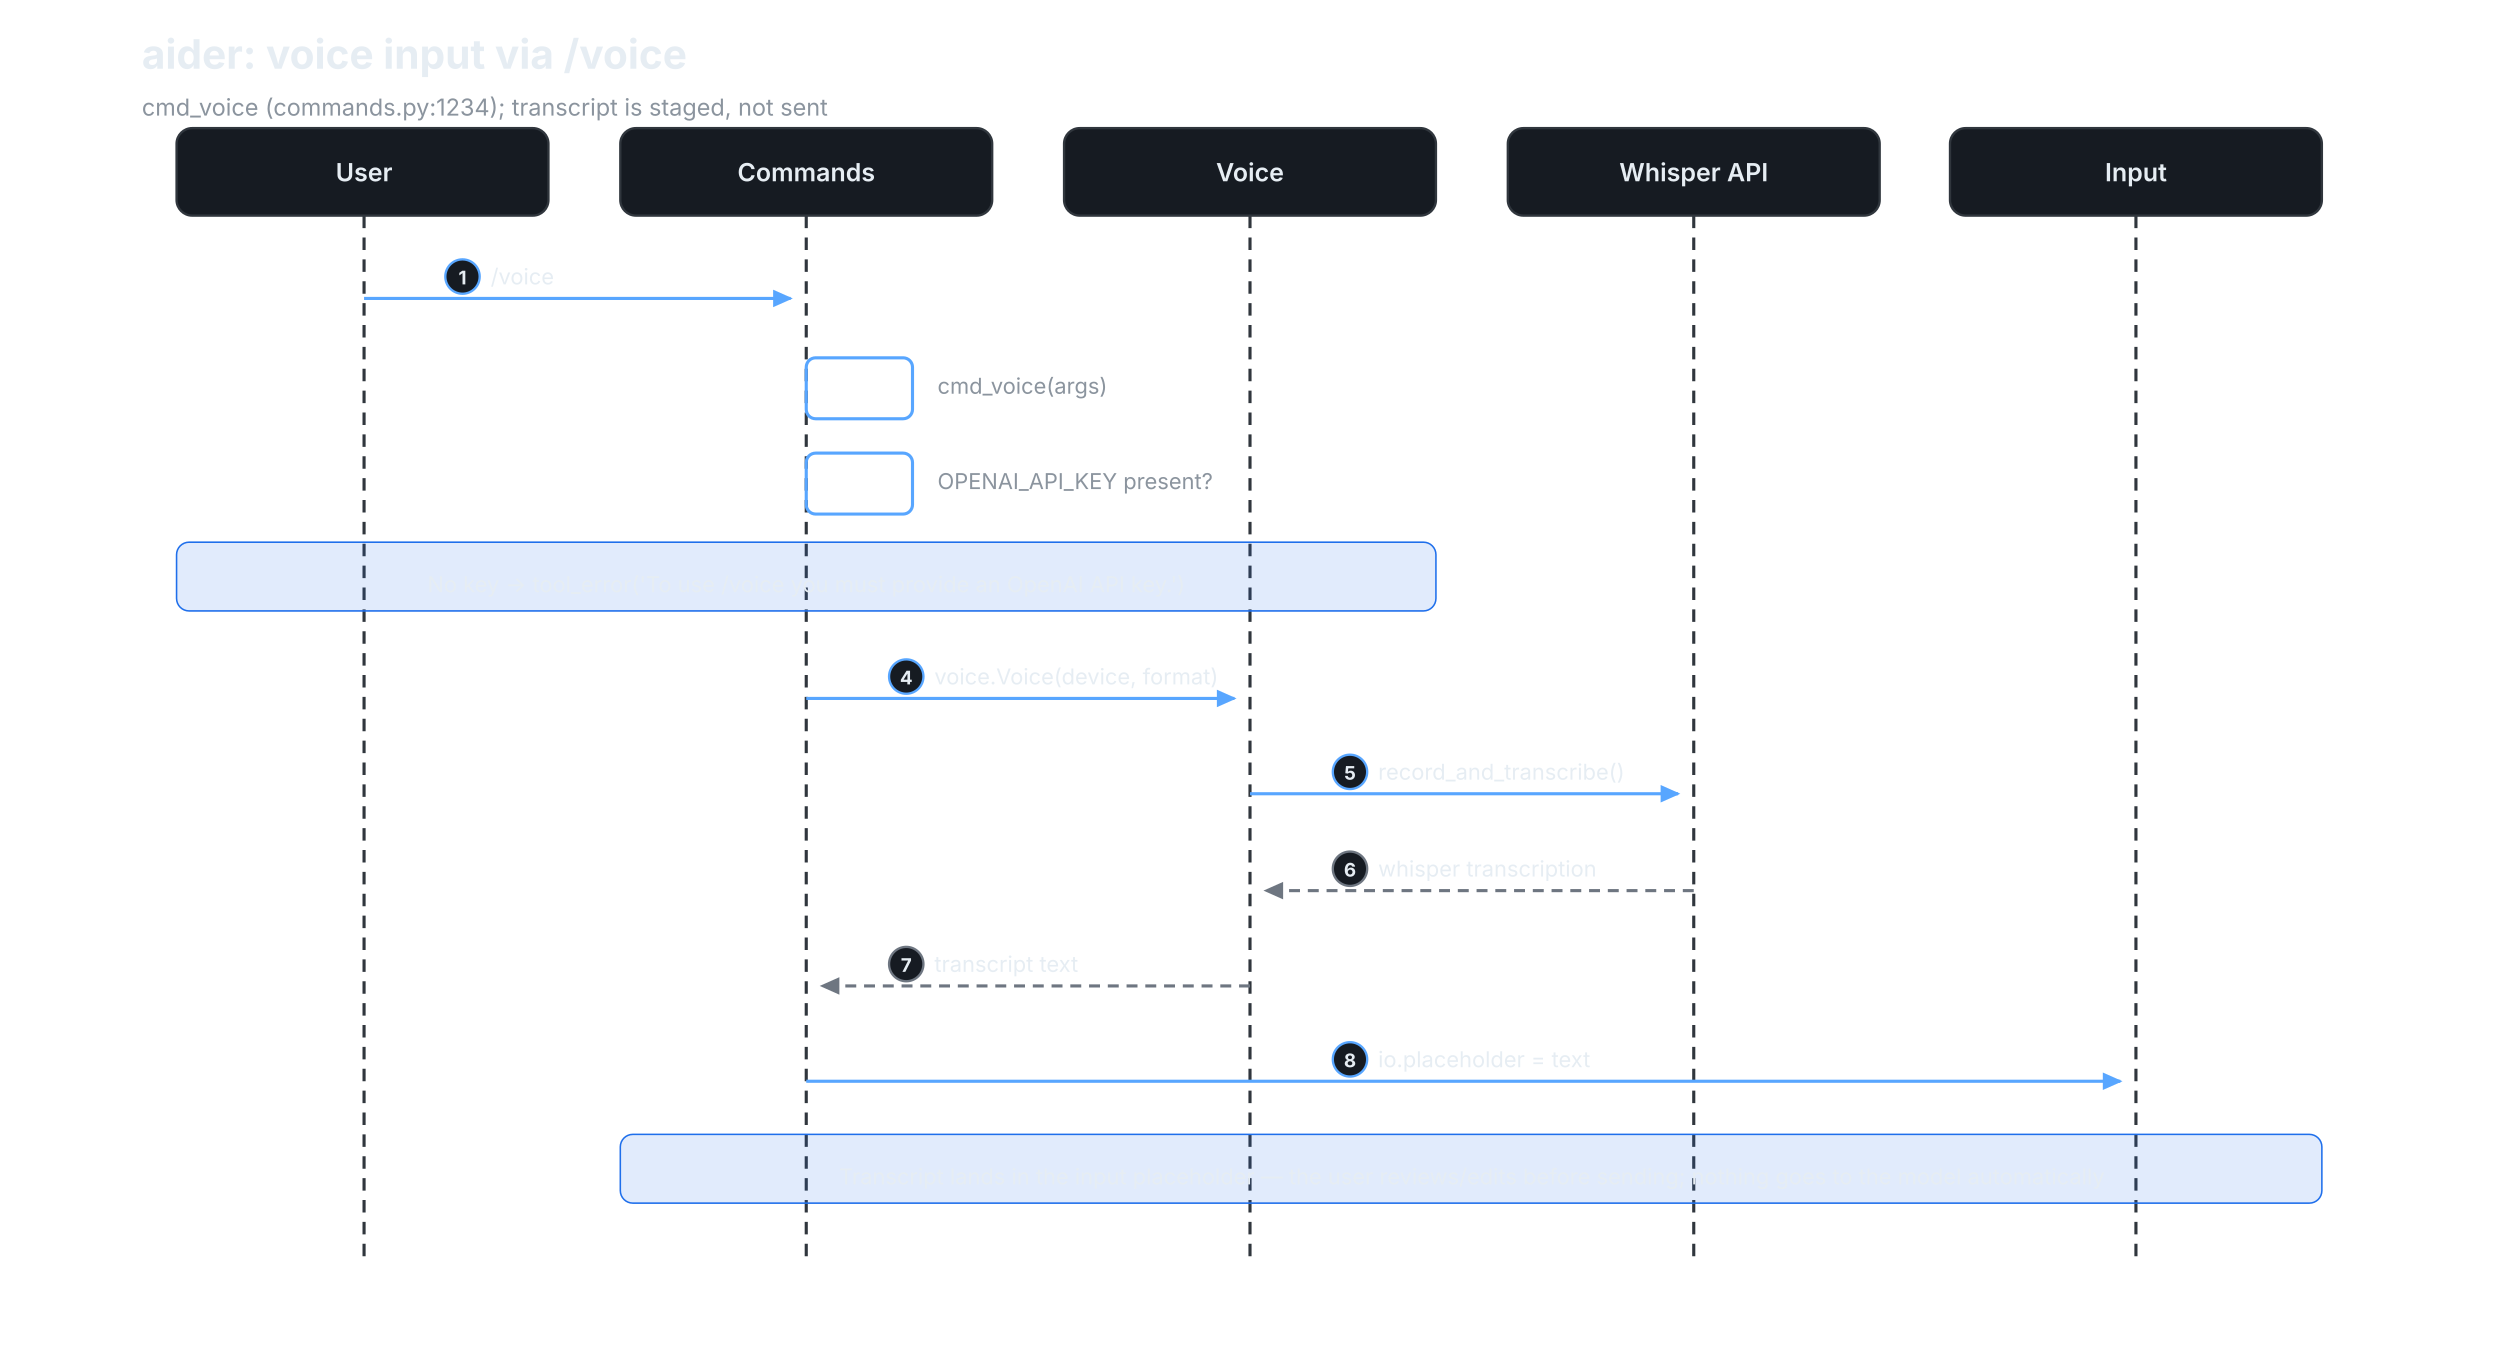
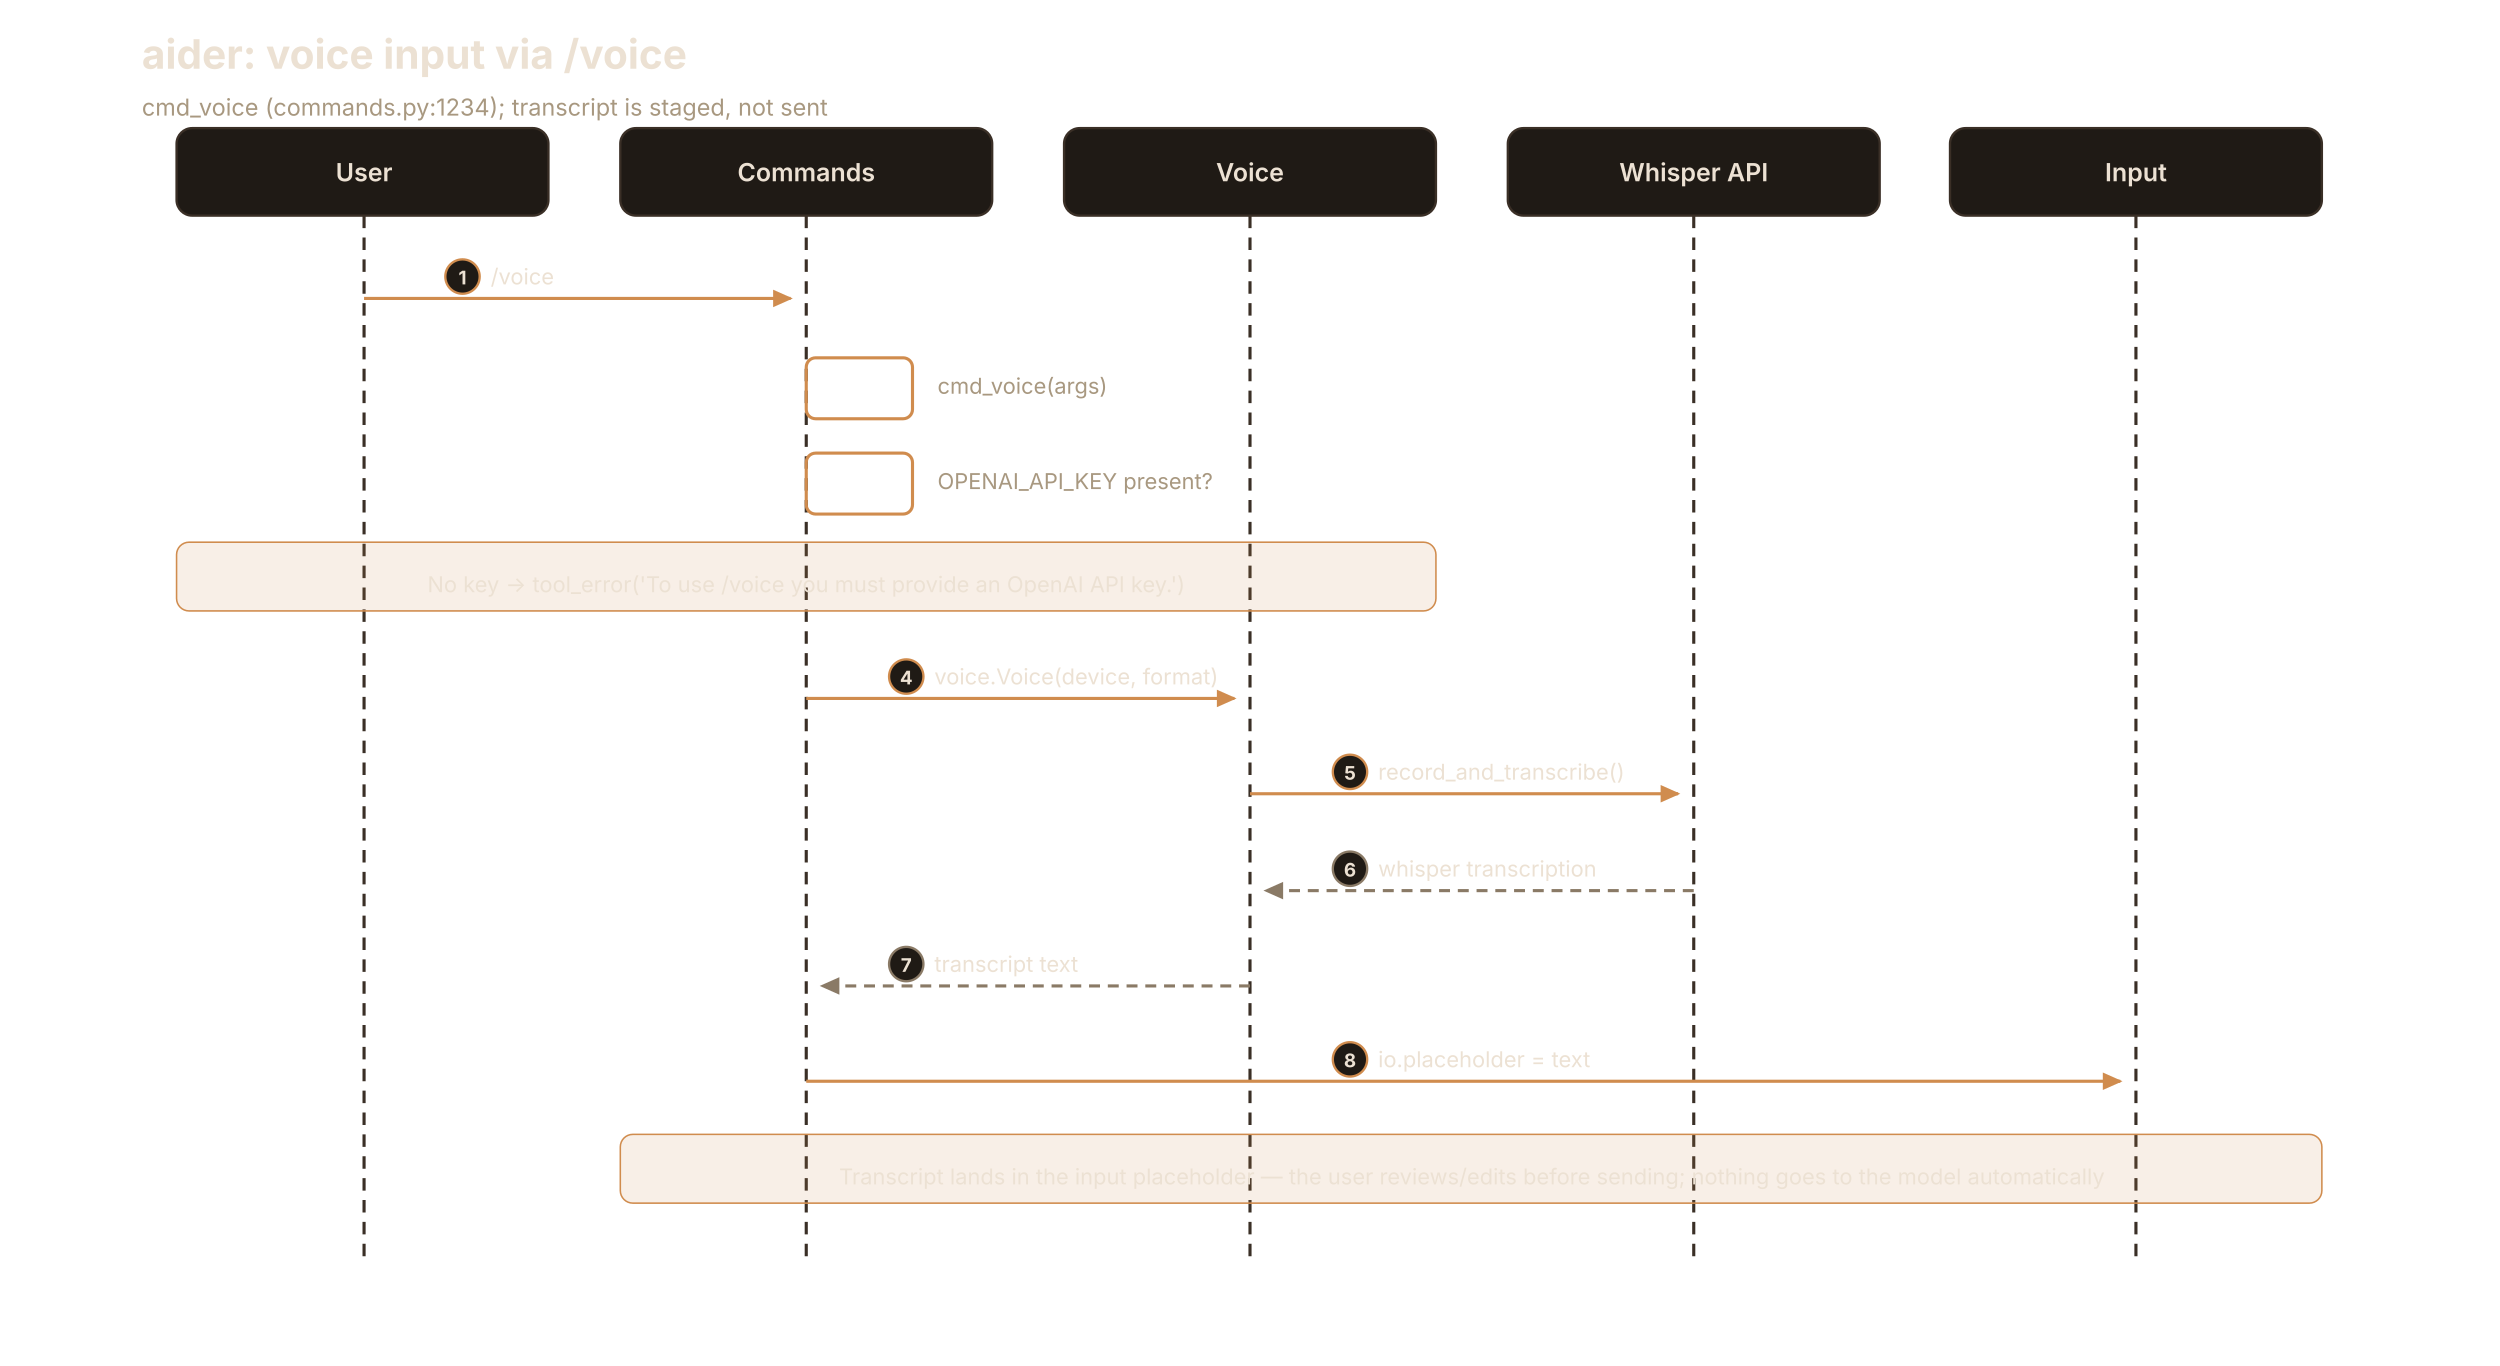
<svg xmlns="http://www.w3.org/2000/svg" viewBox="0 0 1600 874" width="1600" font-family="system-ui, -apple-system, sans-serif">
  <defs>
    <marker id="arrc" viewBox="0 0 10 10" refX="8" refY="5" markerWidth="7" markerHeight="7" orient="auto-start-reverse">
-       <path d="M 0 1 L 9 5 L 0 9 z" fill="#58a6ff" />
+       <path d="M 0 1 L 9 5 L 0 9 z" fill="#d08c4e" />
    </marker>
    <marker id="arrr" viewBox="0 0 10 10" refX="8" refY="5" markerWidth="7" markerHeight="7" orient="auto-start-reverse">
-       <path d="M 0 1 L 9 5 L 0 9 z" fill="#6e7681" />
+       <path d="M 0 1 L 9 5 L 0 9 z" fill="#8a7a66" />
    </marker>
  </defs>
-   <text x="90.78" y="44" font-size="26" font-weight="700" fill="#e6edf3">aider: voice input via /voice</text>
-   <text x="90.78" y="74" font-size="15" fill="#8b949e">cmd_voice (commands.py:1234); transcript is staged, not sent</text>
-   <line x1="233" y1="110" x2="233" y2="806" stroke="#30363d" stroke-width="2" stroke-dasharray="8 6" />
-   <rect x="113" y="82" width="238" height="56" rx="10" fill="#161b22" stroke="#30363d" stroke-width="1.5" />
-   <text x="233" y="116" text-anchor="middle" font-size="16" font-weight="600" fill="#e6edf3">User</text>
-   <line x1="516" y1="110" x2="516" y2="806" stroke="#30363d" stroke-width="2" stroke-dasharray="8 6" />
-   <rect x="397" y="82" width="238" height="56" rx="10" fill="#161b22" stroke="#30363d" stroke-width="1.5" />
-   <text x="516" y="116" text-anchor="middle" font-size="16" font-weight="600" fill="#e6edf3">Commands</text>
-   <line x1="800" y1="110" x2="800" y2="806" stroke="#30363d" stroke-width="2" stroke-dasharray="8 6" />
-   <rect x="681" y="82" width="238" height="56" rx="10" fill="#161b22" stroke="#30363d" stroke-width="1.5" />
-   <text x="800" y="116" text-anchor="middle" font-size="16" font-weight="600" fill="#e6edf3">Voice</text>
-   <line x1="1084" y1="110" x2="1084" y2="806" stroke="#30363d" stroke-width="2" stroke-dasharray="8 6" />
-   <rect x="965" y="82" width="238" height="56" rx="10" fill="#161b22" stroke="#30363d" stroke-width="1.5" />
-   <text x="1084" y="116" text-anchor="middle" font-size="16" font-weight="600" fill="#e6edf3">Whisper API</text>
-   <line x1="1367" y1="110" x2="1367" y2="806" stroke="#30363d" stroke-width="2" stroke-dasharray="8 6" />
-   <rect x="1248" y="82" width="238" height="56" rx="10" fill="#161b22" stroke="#30363d" stroke-width="1.5" />
-   <text x="1367" y="116" text-anchor="middle" font-size="16" font-weight="600" fill="#e6edf3">Input</text>
-   <line x1="233" y1="191" x2="506" y2="191" stroke="#58a6ff" stroke-width="2" marker-end="url(#arrc)" />
-   <circle cx="296" cy="177" r="11" fill="#161b22" stroke="#58a6ff" stroke-width="1.5" />
-   <text x="296" y="182" text-anchor="middle" font-size="12" font-weight="700" fill="#e6edf3">1</text>
-   <text x="314" y="182" font-size="14" fill="#e6edf3">/voice</text>
-   <rect x="516" y="229" width="68" height="39" rx="6" fill="none" stroke="#58a6ff" stroke-width="2" />
-   <text x="600" y="252" font-size="14" fill="#8b949e">cmd_voice(args)</text>
-   <rect x="516" y="290" width="68" height="39" rx="6" fill="none" stroke="#58a6ff" stroke-width="2" />
-   <text x="600" y="313" font-size="14" fill="#8b949e">OPENAI_API_KEY present?</text>
-   <rect x="113" y="347" width="806" height="44" rx="8" fill="#1f6feb22" stroke="#1f6feb" stroke-width="1" />
-   <text x="516" y="379" text-anchor="middle" font-size="14" fill="#e6edf3">No key -&gt; tool_error('To use /voice you must provide an OpenAI API key.')</text>
-   <line x1="516" y1="447" x2="790" y2="447" stroke="#58a6ff" stroke-width="2" marker-end="url(#arrc)" />
-   <circle cx="580" cy="433" r="11" fill="#161b22" stroke="#58a6ff" stroke-width="1.5" />
-   <text x="580" y="438" text-anchor="middle" font-size="12" font-weight="700" fill="#e6edf3">4</text>
-   <text x="598" y="438" font-size="14" fill="#e6edf3">voice.Voice(device, format)</text>
-   <line x1="800" y1="508" x2="1074" y2="508" stroke="#58a6ff" stroke-width="2" marker-end="url(#arrc)" />
-   <circle cx="864" cy="494" r="11" fill="#161b22" stroke="#58a6ff" stroke-width="1.5" />
-   <text x="864" y="499" text-anchor="middle" font-size="12" font-weight="700" fill="#e6edf3">5</text>
-   <text x="882" y="499" font-size="14" fill="#e6edf3">record_and_transcribe()</text>
-   <line x1="1084" y1="570" x2="810" y2="570" stroke="#6e7681" stroke-width="2" stroke-dasharray="7 5" marker-end="url(#arrr)" />
-   <circle cx="864" cy="556" r="11" fill="#161b22" stroke="#6e7681" stroke-width="1.5" />
-   <text x="864" y="561" text-anchor="middle" font-size="12" font-weight="700" fill="#e6edf3">6</text>
-   <text x="882" y="561" font-size="14" fill="#e6edf3">whisper transcription</text>
-   <line x1="800" y1="631" x2="526" y2="631" stroke="#6e7681" stroke-width="2" stroke-dasharray="7 5" marker-end="url(#arrr)" />
-   <circle cx="580" cy="617" r="11" fill="#161b22" stroke="#6e7681" stroke-width="1.5" />
-   <text x="580" y="622" text-anchor="middle" font-size="12" font-weight="700" fill="#e6edf3">7</text>
-   <text x="598" y="622" font-size="14" fill="#e6edf3">transcript text</text>
-   <line x1="516" y1="692" x2="1357" y2="692" stroke="#58a6ff" stroke-width="2" marker-end="url(#arrc)" />
-   <circle cx="864" cy="678" r="11" fill="#161b22" stroke="#58a6ff" stroke-width="1.5" />
-   <text x="864" y="683" text-anchor="middle" font-size="12" font-weight="700" fill="#e6edf3">8</text>
-   <text x="882" y="683" font-size="14" fill="#e6edf3">io.placeholder = text</text>
-   <rect x="397" y="726" width="1089" height="44" rx="8" fill="#1f6feb22" stroke="#1f6feb" stroke-width="1" />
-   <text x="942" y="758" text-anchor="middle" font-size="14" fill="#e6edf3">Transcript lands in the input placeholder — the user reviews/edits before sending; nothing goes to the model automatically</text>
+   <text x="90.78" y="44" font-size="26" font-weight="700" fill="#ece1d3">aider: voice input via /voice</text>
+   <text x="90.78" y="74" font-size="15" fill="#a89880">cmd_voice (commands.py:1234); transcript is staged, not sent</text>
+   <line x1="233" y1="110" x2="233" y2="806" stroke="#3a2f26" stroke-width="2" stroke-dasharray="8 6" />
+   <rect x="113" y="82" width="238" height="56" rx="10" fill="#1f1a15" stroke="#3a2f26" stroke-width="1.5" />
+   <text x="233" y="116" text-anchor="middle" font-size="16" font-weight="600" fill="#ece1d3">User</text>
+   <line x1="516" y1="110" x2="516" y2="806" stroke="#3a2f26" stroke-width="2" stroke-dasharray="8 6" />
+   <rect x="397" y="82" width="238" height="56" rx="10" fill="#1f1a15" stroke="#3a2f26" stroke-width="1.5" />
+   <text x="516" y="116" text-anchor="middle" font-size="16" font-weight="600" fill="#ece1d3">Commands</text>
+   <line x1="800" y1="110" x2="800" y2="806" stroke="#3a2f26" stroke-width="2" stroke-dasharray="8 6" />
+   <rect x="681" y="82" width="238" height="56" rx="10" fill="#1f1a15" stroke="#3a2f26" stroke-width="1.5" />
+   <text x="800" y="116" text-anchor="middle" font-size="16" font-weight="600" fill="#ece1d3">Voice</text>
+   <line x1="1084" y1="110" x2="1084" y2="806" stroke="#3a2f26" stroke-width="2" stroke-dasharray="8 6" />
+   <rect x="965" y="82" width="238" height="56" rx="10" fill="#1f1a15" stroke="#3a2f26" stroke-width="1.5" />
+   <text x="1084" y="116" text-anchor="middle" font-size="16" font-weight="600" fill="#ece1d3">Whisper API</text>
+   <line x1="1367" y1="110" x2="1367" y2="806" stroke="#3a2f26" stroke-width="2" stroke-dasharray="8 6" />
+   <rect x="1248" y="82" width="238" height="56" rx="10" fill="#1f1a15" stroke="#3a2f26" stroke-width="1.5" />
+   <text x="1367" y="116" text-anchor="middle" font-size="16" font-weight="600" fill="#ece1d3">Input</text>
+   <line x1="233" y1="191" x2="506" y2="191" stroke="#d08c4e" stroke-width="2" marker-end="url(#arrc)" />
+   <circle cx="296" cy="177" r="11" fill="#1f1a15" stroke="#d08c4e" stroke-width="1.5" />
+   <text x="296" y="182" text-anchor="middle" font-size="12" font-weight="700" fill="#ece1d3">1</text>
+   <text x="314" y="182" font-size="14" fill="#ece1d3">/voice</text>
+   <rect x="516" y="229" width="68" height="39" rx="6" fill="none" stroke="#d08c4e" stroke-width="2" />
+   <text x="600" y="252" font-size="14" fill="#a89880">cmd_voice(args)</text>
+   <rect x="516" y="290" width="68" height="39" rx="6" fill="none" stroke="#d08c4e" stroke-width="2" />
+   <text x="600" y="313" font-size="14" fill="#a89880">OPENAI_API_KEY present?</text>
+   <rect x="113" y="347" width="806" height="44" rx="8" fill="#d08c4e22" stroke="#d08c4e" stroke-width="1" />
+   <text x="516" y="379" text-anchor="middle" font-size="14" fill="#ece1d3">No key -&gt; tool_error('To use /voice you must provide an OpenAI API key.')</text>
+   <line x1="516" y1="447" x2="790" y2="447" stroke="#d08c4e" stroke-width="2" marker-end="url(#arrc)" />
+   <circle cx="580" cy="433" r="11" fill="#1f1a15" stroke="#d08c4e" stroke-width="1.5" />
+   <text x="580" y="438" text-anchor="middle" font-size="12" font-weight="700" fill="#ece1d3">4</text>
+   <text x="598" y="438" font-size="14" fill="#ece1d3">voice.Voice(device, format)</text>
+   <line x1="800" y1="508" x2="1074" y2="508" stroke="#d08c4e" stroke-width="2" marker-end="url(#arrc)" />
+   <circle cx="864" cy="494" r="11" fill="#1f1a15" stroke="#d08c4e" stroke-width="1.5" />
+   <text x="864" y="499" text-anchor="middle" font-size="12" font-weight="700" fill="#ece1d3">5</text>
+   <text x="882" y="499" font-size="14" fill="#ece1d3">record_and_transcribe()</text>
+   <line x1="1084" y1="570" x2="810" y2="570" stroke="#8a7a66" stroke-width="2" stroke-dasharray="7 5" marker-end="url(#arrr)" />
+   <circle cx="864" cy="556" r="11" fill="#1f1a15" stroke="#8a7a66" stroke-width="1.5" />
+   <text x="864" y="561" text-anchor="middle" font-size="12" font-weight="700" fill="#ece1d3">6</text>
+   <text x="882" y="561" font-size="14" fill="#ece1d3">whisper transcription</text>
+   <line x1="800" y1="631" x2="526" y2="631" stroke="#8a7a66" stroke-width="2" stroke-dasharray="7 5" marker-end="url(#arrr)" />
+   <circle cx="580" cy="617" r="11" fill="#1f1a15" stroke="#8a7a66" stroke-width="1.5" />
+   <text x="580" y="622" text-anchor="middle" font-size="12" font-weight="700" fill="#ece1d3">7</text>
+   <text x="598" y="622" font-size="14" fill="#ece1d3">transcript text</text>
+   <line x1="516" y1="692" x2="1357" y2="692" stroke="#d08c4e" stroke-width="2" marker-end="url(#arrc)" />
+   <circle cx="864" cy="678" r="11" fill="#1f1a15" stroke="#d08c4e" stroke-width="1.5" />
+   <text x="864" y="683" text-anchor="middle" font-size="12" font-weight="700" fill="#ece1d3">8</text>
+   <text x="882" y="683" font-size="14" fill="#ece1d3">io.placeholder = text</text>
+   <rect x="397" y="726" width="1089" height="44" rx="8" fill="#d08c4e22" stroke="#d08c4e" stroke-width="1" />
+   <text x="942" y="758" text-anchor="middle" font-size="14" fill="#ece1d3">Transcript lands in the input placeholder — the user reviews/edits before sending; nothing goes to the model automatically</text>
</svg>
